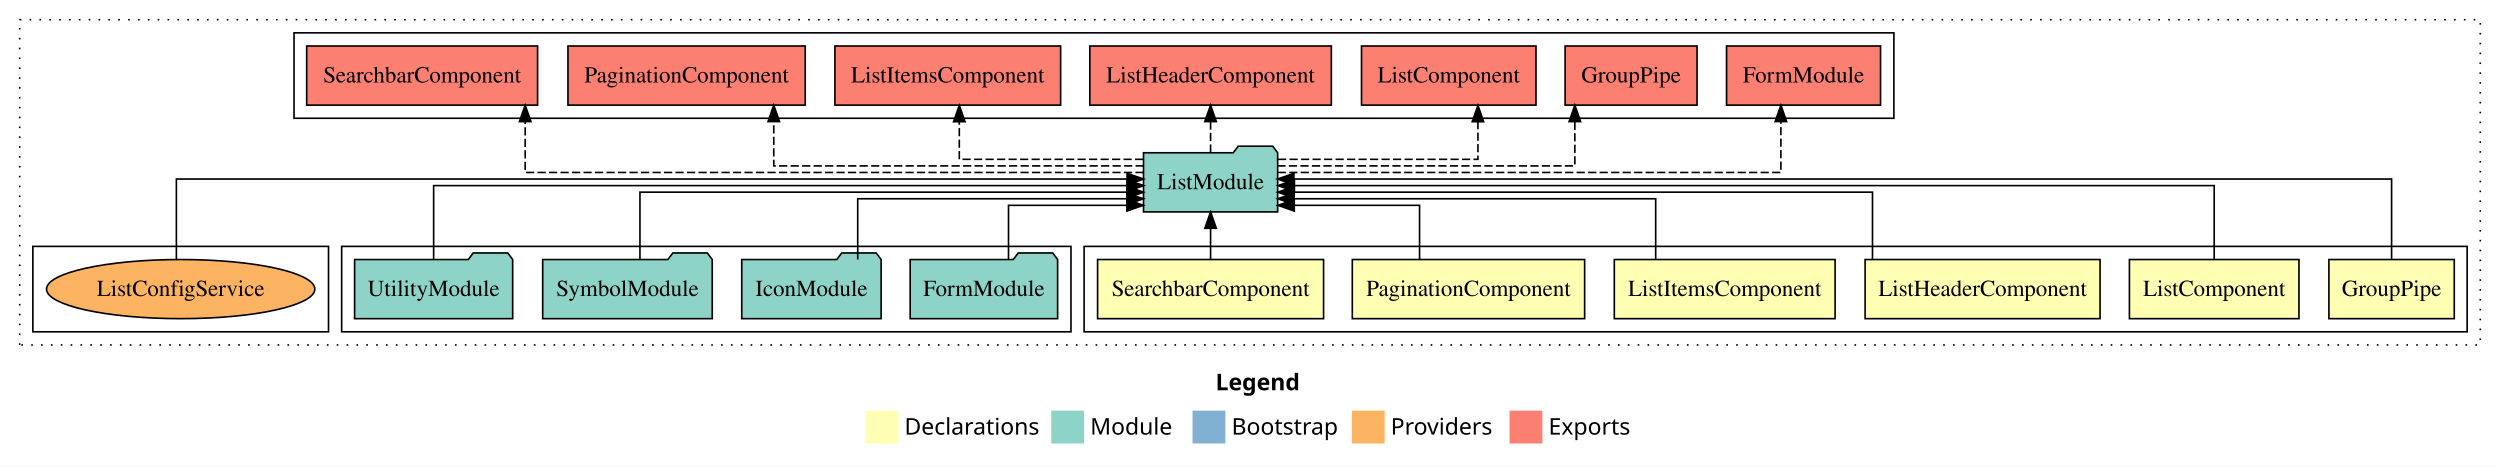
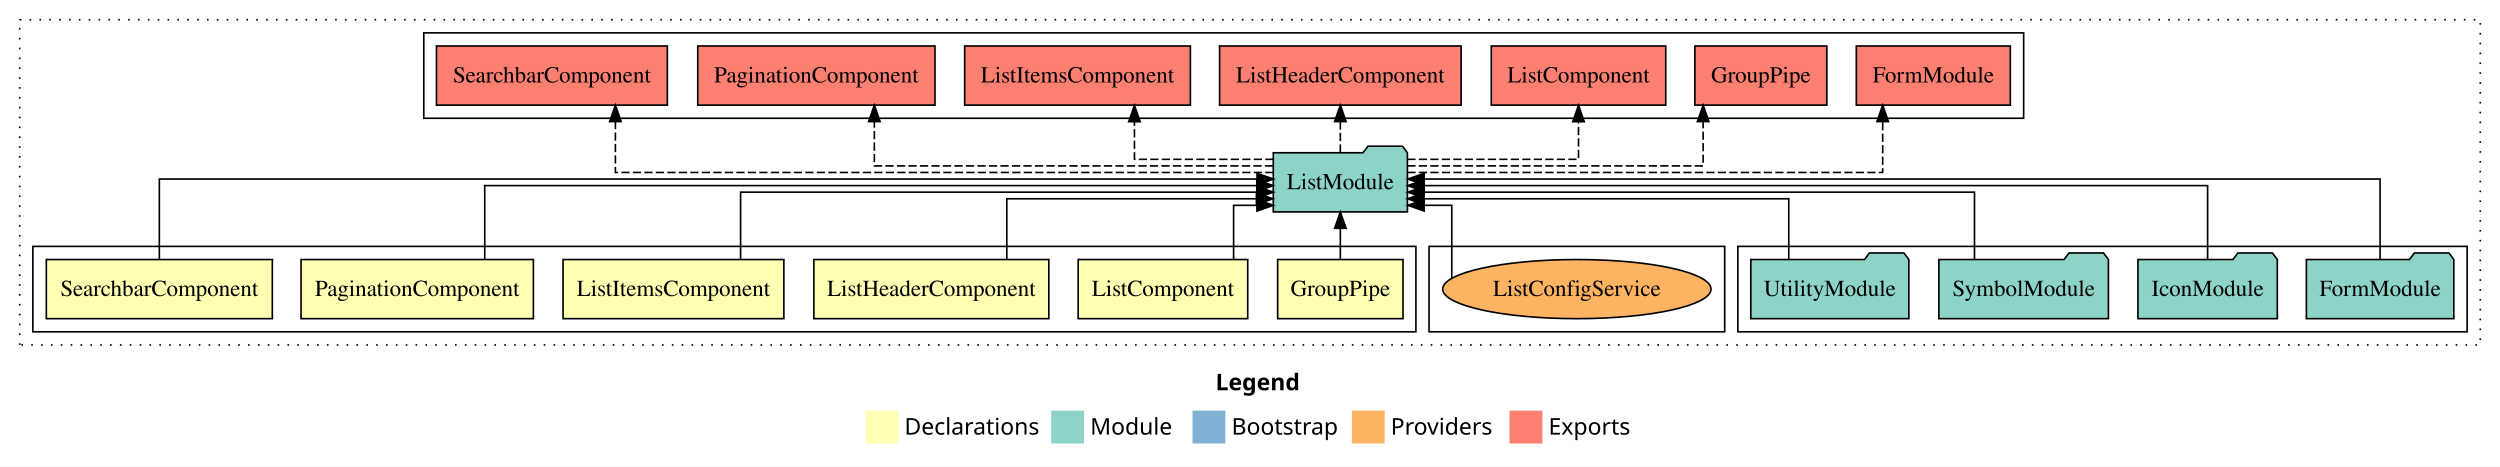
<svg xmlns="http://www.w3.org/2000/svg" width="1522pt" height="284pt" viewBox="0.00 0.00 1522.00 284.00">
  <g id="graph0" class="graph" transform="scale(1 1) rotate(0) translate(4 280)">
    <polygon fill="white" stroke="transparent" points="-4,4 -4,-280 1518,-280 1518,4 -4,4" />
    <text text-anchor="start" x="736.01" y="-42.4" font-family="sans-serif" font-weight="bold" font-size="14.00">Legend</text>
    <polygon fill="#ffffb3" stroke="transparent" points="523,-10 523,-30 543,-30 543,-10 523,-10" />
    <text text-anchor="start" x="546.63" y="-15.4" font-family="sans-serif" font-size="14.00">  Declarations</text>
    <polygon fill="#8dd3c7" stroke="transparent" points="636,-10 636,-30 656,-30 656,-10 636,-10" />
    <text text-anchor="start" x="659.73" y="-15.4" font-family="sans-serif" font-size="14.00">  Module</text>
    <polygon fill="#80b1d3" stroke="transparent" points="722,-10 722,-30 742,-30 742,-10 722,-10" />
    <text text-anchor="start" x="745.78" y="-15.4" font-family="sans-serif" font-size="14.00">  Bootstrap</text>
    <polygon fill="#fdb462" stroke="transparent" points="819,-10 819,-30 839,-30 839,-10 819,-10" />
    <text text-anchor="start" x="842.67" y="-15.4" font-family="sans-serif" font-size="14.00">  Providers</text>
    <polygon fill="#fb8072" stroke="transparent" points="915,-10 915,-30 935,-30 935,-10 915,-10" />
    <text text-anchor="start" x="938.73" y="-15.4" font-family="sans-serif" font-size="14.00">  Exports</text>
    <g id="clust1" class="cluster">
      <polygon fill="none" stroke="black" stroke-dasharray="1,5" points="8,-70 8,-268 1506,-268 1506,-70 8,-70" />
    </g>
-     <g id="clust2" class="cluster">
-       <polygon fill="none" stroke="black" points="656,-78 656,-130 1498,-130 1498,-78 656,-78" />
-     </g>
    <g id="clust9" class="cluster">
-       <polygon fill="none" stroke="black" points="204,-78 204,-130 648,-130 648,-78 204,-78" />
+       <polygon fill="none" stroke="black" points="1054,-78 1054,-130 1498,-130 1498,-78 1054,-78" />
    </g>
    <g id="clust12" class="cluster">
-       <polygon fill="none" stroke="black" points="16,-78 16,-130 196,-130 196,-78 16,-78" />
+       <polygon fill="none" stroke="black" points="866,-78 866,-130 1046,-130 1046,-78 866,-78" />
    </g>
    <g id="clust10" class="cluster">
-       <polygon fill="none" stroke="black" points="175,-208 175,-260 1149,-260 1149,-208 175,-208" />
+       <polygon fill="none" stroke="black" points="254,-208 254,-260 1228,-260 1228,-208 254,-208" />
+     </g>
+     <g id="clust2" class="cluster">
+       <polygon fill="none" stroke="black" points="16,-78 16,-130 858,-130 858,-78 16,-78" />
    </g>
    <g id="node1" class="node">
-       <polygon fill="#ffffb3" stroke="black" points="1490.16,-122 1413.84,-122 1413.84,-86 1490.16,-86 1490.16,-122" />
-       <text text-anchor="middle" x="1452" y="-99.8" font-family="Times,serif" font-size="14.00">GroupPipe</text>
+       <polygon fill="#ffffb3" stroke="black" points="850.16,-122 773.84,-122 773.84,-86 850.16,-86 850.16,-122" />
+       <text text-anchor="middle" x="812" y="-99.8" font-family="Times,serif" font-size="14.00">GroupPipe</text>
    </g>
    <g id="node7" class="node">
-       <polygon fill="#8dd3c7" stroke="black" points="773.83,-187 770.83,-191 749.83,-191 746.83,-187 692.17,-187 692.17,-151 773.83,-151 773.83,-187" />
-       <text text-anchor="middle" x="733" y="-164.8" font-family="Times,serif" font-size="14.00">ListModule</text>
+       <polygon fill="#8dd3c7" stroke="black" points="852.83,-187 849.83,-191 828.83,-191 825.83,-187 771.17,-187 771.17,-151 852.83,-151 852.83,-187" />
+       <text text-anchor="middle" x="812" y="-164.8" font-family="Times,serif" font-size="14.00">ListModule</text>
    </g>
    <g id="edge1" class="edge">
-       <path fill="none" stroke="black" d="M1452,-122.31C1452,-142.15 1452,-171 1452,-171 1452,-171 783.72,-171 783.72,-171" />
-       <polygon fill="black" stroke="black" points="783.72,-167.5 773.72,-171 783.72,-174.5 783.72,-167.5" />
+       <path fill="none" stroke="black" d="M812,-122.11C812,-122.11 812,-140.99 812,-140.99" />
+       <polygon fill="black" stroke="black" points="808.5,-140.99 812,-150.99 815.5,-140.99 808.5,-140.99" />
    </g>
    <g id="node2" class="node">
-       <polygon fill="#ffffb3" stroke="black" points="1395.61,-122 1292.39,-122 1292.39,-86 1395.61,-86 1395.61,-122" />
-       <text text-anchor="middle" x="1344" y="-99.8" font-family="Times,serif" font-size="14.00">ListComponent</text>
+       <polygon fill="#ffffb3" stroke="black" points="755.61,-122 652.39,-122 652.39,-86 755.61,-86 755.61,-122" />
+       <text text-anchor="middle" x="704" y="-99.8" font-family="Times,serif" font-size="14.00">ListComponent</text>
    </g>
    <g id="edge2" class="edge">
-       <path fill="none" stroke="black" d="M1344,-122.22C1344,-140.83 1344,-167 1344,-167 1344,-167 784.04,-167 784.04,-167" />
-       <polygon fill="black" stroke="black" points="784.04,-163.5 774.04,-167 784.04,-170.5 784.04,-163.5" />
+       <path fill="none" stroke="black" d="M747.02,-122.12C747.02,-136.78 747.02,-155 747.02,-155 747.02,-155 761.22,-155 761.22,-155" />
+       <polygon fill="black" stroke="black" points="761.22,-158.5 771.22,-155 761.22,-151.5 761.22,-158.5" />
    </g>
    <g id="node3" class="node">
-       <polygon fill="#ffffb3" stroke="black" points="1274.52,-122 1131.48,-122 1131.48,-86 1274.52,-86 1274.52,-122" />
-       <text text-anchor="middle" x="1203" y="-99.8" font-family="Times,serif" font-size="14.00">ListHeaderComponent</text>
+       <polygon fill="#ffffb3" stroke="black" points="634.52,-122 491.48,-122 491.48,-86 634.52,-86 634.52,-122" />
+       <text text-anchor="middle" x="563" y="-99.8" font-family="Times,serif" font-size="14.00">ListHeaderComponent</text>
    </g>
    <g id="edge3" class="edge">
-       <path fill="none" stroke="black" d="M1135.97,-122.02C1135.97,-139.37 1135.97,-163 1135.97,-163 1135.97,-163 783.86,-163 783.86,-163" />
-       <polygon fill="black" stroke="black" points="783.86,-159.5 773.86,-163 783.86,-166.5 783.86,-159.5" />
+       <path fill="none" stroke="black" d="M608.95,-122.01C608.95,-138.05 608.95,-159 608.95,-159 608.95,-159 760.91,-159 760.91,-159" />
+       <polygon fill="black" stroke="black" points="760.91,-162.5 770.91,-159 760.91,-155.5 760.91,-162.5" />
    </g>
    <g id="node4" class="node">
-       <polygon fill="#ffffb3" stroke="black" points="1113.21,-122 978.79,-122 978.79,-86 1113.21,-86 1113.21,-122" />
-       <text text-anchor="middle" x="1046" y="-99.8" font-family="Times,serif" font-size="14.00">ListItemsComponent</text>
+       <polygon fill="#ffffb3" stroke="black" points="473.21,-122 338.79,-122 338.79,-86 473.21,-86 473.21,-122" />
+       <text text-anchor="middle" x="406" y="-99.8" font-family="Times,serif" font-size="14.00">ListItemsComponent</text>
    </g>
    <g id="edge4" class="edge">
-       <path fill="none" stroke="black" d="M1003.99,-122.01C1003.99,-138.05 1003.99,-159 1003.99,-159 1003.99,-159 783.86,-159 783.86,-159" />
-       <polygon fill="black" stroke="black" points="783.86,-155.5 773.86,-159 783.86,-162.5 783.86,-155.5" />
+       <path fill="none" stroke="black" d="M446.87,-122.02C446.87,-139.37 446.87,-163 446.87,-163 446.87,-163 761.18,-163 761.18,-163" />
+       <polygon fill="black" stroke="black" points="761.18,-166.5 771.18,-163 761.18,-159.5 761.18,-166.5" />
    </g>
    <g id="node5" class="node">
-       <polygon fill="#ffffb3" stroke="black" points="960.72,-122 819.28,-122 819.28,-86 960.72,-86 960.72,-122" />
-       <text text-anchor="middle" x="890" y="-99.8" font-family="Times,serif" font-size="14.00">PaginationComponent</text>
+       <polygon fill="#ffffb3" stroke="black" points="320.72,-122 179.28,-122 179.28,-86 320.72,-86 320.72,-122" />
+       <text text-anchor="middle" x="250" y="-99.8" font-family="Times,serif" font-size="14.00">PaginationComponent</text>
    </g>
    <g id="edge5" class="edge">
-       <path fill="none" stroke="black" d="M860.23,-122.12C860.23,-136.78 860.23,-155 860.23,-155 860.23,-155 783.96,-155 783.96,-155" />
-       <polygon fill="black" stroke="black" points="783.96,-151.5 773.96,-155 783.96,-158.5 783.96,-151.5" />
+       <path fill="none" stroke="black" d="M291.11,-122.22C291.11,-140.83 291.11,-167 291.11,-167 291.11,-167 761.13,-167 761.13,-167" />
+       <polygon fill="black" stroke="black" points="761.13,-170.5 771.13,-167 761.13,-163.5 761.13,-170.5" />
    </g>
    <g id="node6" class="node">
-       <polygon fill="#ffffb3" stroke="black" points="801.79,-122 664.21,-122 664.21,-86 801.79,-86 801.79,-122" />
-       <text text-anchor="middle" x="733" y="-99.8" font-family="Times,serif" font-size="14.00">SearchbarComponent</text>
+       <polygon fill="#ffffb3" stroke="black" points="161.79,-122 24.21,-122 24.21,-86 161.79,-86 161.79,-122" />
+       <text text-anchor="middle" x="93" y="-99.8" font-family="Times,serif" font-size="14.00">SearchbarComponent</text>
    </g>
    <g id="edge6" class="edge">
-       <path fill="none" stroke="black" d="M733,-122.11C733,-122.11 733,-140.99 733,-140.99" />
-       <polygon fill="black" stroke="black" points="729.5,-140.99 733,-150.99 736.5,-140.99 729.5,-140.99" />
+       <path fill="none" stroke="black" d="M93,-122.31C93,-142.15 93,-171 93,-171 93,-171 761.28,-171 761.28,-171" />
+       <polygon fill="black" stroke="black" points="761.28,-174.5 771.28,-171 761.28,-167.5 761.28,-174.5" />
    </g>
    <g id="node12" class="node">
-       <polygon fill="#fb8072" stroke="black" points="1140.88,-252 1047.12,-252 1047.12,-216 1140.88,-216 1140.88,-252" />
-       <text text-anchor="middle" x="1094" y="-229.8" font-family="Times,serif" font-size="14.00">FormModule </text>
+       <polygon fill="#fb8072" stroke="black" points="1219.88,-252 1126.12,-252 1126.12,-216 1219.88,-216 1219.88,-252" />
+       <text text-anchor="middle" x="1173" y="-229.8" font-family="Times,serif" font-size="14.00">FormModule </text>
    </g>
    <g id="edge11" class="edge">
-       <path fill="none" stroke="black" stroke-dasharray="5,2" d="M773.85,-175C865.63,-175 1080.21,-175 1080.21,-175 1080.21,-175 1080.21,-205.98 1080.21,-205.98" />
-       <polygon fill="black" stroke="black" points="1076.71,-205.98 1080.21,-215.98 1083.71,-205.98 1076.71,-205.98" />
+       <path fill="none" stroke="black" stroke-dasharray="5,2" d="M852.82,-175C941.16,-175 1142.18,-175 1142.18,-175 1142.18,-175 1142.18,-205.98 1142.18,-205.98" />
+       <polygon fill="black" stroke="black" points="1138.68,-205.98 1142.18,-215.98 1145.68,-205.98 1138.68,-205.98" />
    </g>
    <g id="node13" class="node">
-       <polygon fill="#fb8072" stroke="black" points="1029.16,-252 948.84,-252 948.84,-216 1029.16,-216 1029.16,-252" />
-       <text text-anchor="middle" x="989" y="-229.8" font-family="Times,serif" font-size="14.00">GroupPipe </text>
+       <polygon fill="#fb8072" stroke="black" points="1108.16,-252 1027.84,-252 1027.84,-216 1108.16,-216 1108.16,-252" />
+       <text text-anchor="middle" x="1068" y="-229.8" font-family="Times,serif" font-size="14.00">GroupPipe </text>
    </g>
    <g id="edge12" class="edge">
-       <path fill="none" stroke="black" stroke-dasharray="5,2" d="M773.68,-179C837.7,-179 954.77,-179 954.77,-179 954.77,-179 954.77,-205.99 954.77,-205.99" />
-       <polygon fill="black" stroke="black" points="951.27,-205.99 954.77,-215.99 958.27,-205.99 951.27,-205.99" />
+       <path fill="none" stroke="black" stroke-dasharray="5,2" d="M852.77,-179C916.59,-179 1032.88,-179 1032.88,-179 1032.88,-179 1032.88,-205.99 1032.88,-205.99" />
+       <polygon fill="black" stroke="black" points="1029.38,-205.99 1032.88,-215.99 1036.38,-205.99 1029.38,-205.99" />
    </g>
    <g id="node14" class="node">
-       <polygon fill="#fb8072" stroke="black" points="931.11,-252 824.89,-252 824.89,-216 931.11,-216 931.11,-252" />
-       <text text-anchor="middle" x="878" y="-229.8" font-family="Times,serif" font-size="14.00">ListComponent </text>
+       <polygon fill="#fb8072" stroke="black" points="1010.11,-252 903.89,-252 903.89,-216 1010.11,-216 1010.11,-252" />
+       <text text-anchor="middle" x="957" y="-229.8" font-family="Times,serif" font-size="14.00">ListComponent </text>
    </g>
    <g id="edge13" class="edge">
-       <path fill="none" stroke="black" stroke-dasharray="5,2" d="M774.07,-183C822.29,-183 895.77,-183 895.77,-183 895.77,-183 895.77,-205.88 895.77,-205.88" />
-       <polygon fill="black" stroke="black" points="892.27,-205.88 895.77,-215.88 899.27,-205.88 892.27,-205.88" />
+       <path fill="none" stroke="black" stroke-dasharray="5,2" d="M852.78,-183C895.66,-183 957,-183 957,-183 957,-183 957,-205.88 957,-205.88" />
+       <polygon fill="black" stroke="black" points="953.5,-205.88 957,-215.88 960.5,-205.88 953.5,-205.88" />
    </g>
    <g id="node15" class="node">
-       <polygon fill="#fb8072" stroke="black" points="806.52,-252 659.48,-252 659.48,-216 806.52,-216 806.52,-252" />
-       <text text-anchor="middle" x="733" y="-229.8" font-family="Times,serif" font-size="14.00">ListHeaderComponent </text>
+       <polygon fill="#fb8072" stroke="black" points="885.52,-252 738.48,-252 738.48,-216 885.52,-216 885.52,-252" />
+       <text text-anchor="middle" x="812" y="-229.8" font-family="Times,serif" font-size="14.00">ListHeaderComponent </text>
    </g>
    <g id="edge14" class="edge">
-       <path fill="none" stroke="black" stroke-dasharray="5,2" d="M733,-187.11C733,-187.11 733,-205.99 733,-205.99" />
-       <polygon fill="black" stroke="black" points="729.5,-205.99 733,-215.99 736.5,-205.99 729.5,-205.99" />
+       <path fill="none" stroke="black" stroke-dasharray="5,2" d="M812,-187.11C812,-187.11 812,-205.99 812,-205.99" />
+       <polygon fill="black" stroke="black" points="808.5,-205.99 812,-215.99 815.5,-205.99 808.5,-205.99" />
    </g>
    <g id="node16" class="node">
-       <polygon fill="#fb8072" stroke="black" points="641.71,-252 504.29,-252 504.29,-216 641.71,-216 641.71,-252" />
-       <text text-anchor="middle" x="573" y="-229.8" font-family="Times,serif" font-size="14.00">ListItemsComponent </text>
+       <polygon fill="#fb8072" stroke="black" points="720.71,-252 583.29,-252 583.29,-216 720.71,-216 720.71,-252" />
+       <text text-anchor="middle" x="652" y="-229.8" font-family="Times,serif" font-size="14.00">ListItemsComponent </text>
    </g>
    <g id="edge15" class="edge">
-       <path fill="none" stroke="black" stroke-dasharray="5,2" d="M692,-183C646.69,-183 580.02,-183 580.02,-183 580.02,-183 580.02,-205.88 580.02,-205.88" />
-       <polygon fill="black" stroke="black" points="576.52,-205.88 580.02,-215.88 583.52,-205.88 576.52,-205.88" />
+       <path fill="none" stroke="black" stroke-dasharray="5,2" d="M771.3,-183C734.7,-183 686.65,-183 686.65,-183 686.65,-183 686.65,-205.88 686.65,-205.88" />
+       <polygon fill="black" stroke="black" points="683.15,-205.88 686.65,-215.88 690.15,-205.88 683.15,-205.88" />
    </g>
    <g id="node17" class="node">
-       <polygon fill="#fb8072" stroke="black" points="486.22,-252 341.78,-252 341.78,-216 486.22,-216 486.22,-252" />
-       <text text-anchor="middle" x="414" y="-229.8" font-family="Times,serif" font-size="14.00">PaginationComponent </text>
+       <polygon fill="#fb8072" stroke="black" points="565.22,-252 420.78,-252 420.78,-216 565.22,-216 565.22,-252" />
+       <text text-anchor="middle" x="493" y="-229.8" font-family="Times,serif" font-size="14.00">PaginationComponent </text>
    </g>
    <g id="edge16" class="edge">
-       <path fill="none" stroke="black" stroke-dasharray="5,2" d="M692.32,-179C617.83,-179 467.07,-179 467.07,-179 467.07,-179 467.07,-205.99 467.07,-205.99" />
-       <polygon fill="black" stroke="black" points="463.57,-205.99 467.07,-215.99 470.57,-205.99 463.57,-205.99" />
+       <path fill="none" stroke="black" stroke-dasharray="5,2" d="M771.05,-179C692.48,-179 528.3,-179 528.3,-179 528.3,-179 528.3,-205.99 528.3,-205.99" />
+       <polygon fill="black" stroke="black" points="524.8,-205.99 528.3,-215.99 531.8,-205.99 524.8,-205.99" />
    </g>
    <g id="node18" class="node">
-       <polygon fill="#fb8072" stroke="black" points="323.29,-252 182.71,-252 182.71,-216 323.29,-216 323.29,-252" />
-       <text text-anchor="middle" x="253" y="-229.8" font-family="Times,serif" font-size="14.00">SearchbarComponent </text>
+       <polygon fill="#fb8072" stroke="black" points="402.29,-252 261.71,-252 261.71,-216 402.29,-216 402.29,-252" />
+       <text text-anchor="middle" x="332" y="-229.8" font-family="Times,serif" font-size="14.00">SearchbarComponent </text>
    </g>
    <g id="edge17" class="edge">
-       <path fill="none" stroke="black" stroke-dasharray="5,2" d="M692.23,-175C587.23,-175 315.73,-175 315.73,-175 315.73,-175 315.73,-205.98 315.73,-205.98" />
-       <polygon fill="black" stroke="black" points="312.23,-205.98 315.73,-215.98 319.23,-205.98 312.23,-205.98" />
+       <path fill="none" stroke="black" stroke-dasharray="5,2" d="M771.27,-175C662.01,-175 370.65,-175 370.65,-175 370.65,-175 370.65,-205.98 370.65,-205.98" />
+       <polygon fill="black" stroke="black" points="367.15,-205.98 370.65,-215.98 374.15,-205.98 367.15,-205.98" />
    </g>
    <g id="node8" class="node">
-       <polygon fill="#8dd3c7" stroke="black" points="639.88,-122 636.88,-126 615.88,-126 612.88,-122 550.12,-122 550.12,-86 639.88,-86 639.88,-122" />
-       <text text-anchor="middle" x="595" y="-99.8" font-family="Times,serif" font-size="14.00">FormModule</text>
+       <polygon fill="#8dd3c7" stroke="black" points="1489.88,-122 1486.88,-126 1465.88,-126 1462.88,-122 1400.12,-122 1400.12,-86 1489.88,-86 1489.88,-122" />
+       <text text-anchor="middle" x="1445" y="-99.8" font-family="Times,serif" font-size="14.00">FormModule</text>
    </g>
    <g id="edge7" class="edge">
-       <path fill="none" stroke="black" d="M609.98,-122.12C609.98,-136.78 609.98,-155 609.98,-155 609.98,-155 682.04,-155 682.04,-155" />
-       <polygon fill="black" stroke="black" points="682.04,-158.5 692.04,-155 682.04,-151.5 682.04,-158.5" />
+       <path fill="none" stroke="black" d="M1445,-122.31C1445,-142.15 1445,-171 1445,-171 1445,-171 863.05,-171 863.05,-171" />
+       <polygon fill="black" stroke="black" points="863.05,-167.5 853.05,-171 863.05,-174.5 863.05,-167.5" />
    </g>
    <g id="node9" class="node">
-       <polygon fill="#8dd3c7" stroke="black" points="532.43,-122 529.43,-126 508.43,-126 505.43,-122 447.57,-122 447.57,-86 532.43,-86 532.43,-122" />
-       <text text-anchor="middle" x="490" y="-99.8" font-family="Times,serif" font-size="14.00">IconModule</text>
+       <polygon fill="#8dd3c7" stroke="black" points="1382.43,-122 1379.43,-126 1358.43,-126 1355.43,-122 1297.57,-122 1297.57,-86 1382.43,-86 1382.43,-122" />
+       <text text-anchor="middle" x="1340" y="-99.8" font-family="Times,serif" font-size="14.00">IconModule</text>
    </g>
    <g id="edge8" class="edge">
-       <path fill="none" stroke="black" d="M518.18,-122.01C518.18,-138.05 518.18,-159 518.18,-159 518.18,-159 682.09,-159 682.09,-159" />
-       <polygon fill="black" stroke="black" points="682.09,-162.5 692.09,-159 682.09,-155.5 682.09,-162.5" />
+       <path fill="none" stroke="black" d="M1340,-122.22C1340,-140.83 1340,-167 1340,-167 1340,-167 862.99,-167 862.99,-167" />
+       <polygon fill="black" stroke="black" points="862.99,-163.5 852.99,-167 862.99,-170.5 862.99,-163.5" />
    </g>
    <g id="node10" class="node">
-       <polygon fill="#8dd3c7" stroke="black" points="429.61,-122 426.61,-126 405.61,-126 402.61,-122 326.39,-122 326.39,-86 429.61,-86 429.61,-122" />
-       <text text-anchor="middle" x="378" y="-99.8" font-family="Times,serif" font-size="14.00">SymbolModule</text>
+       <polygon fill="#8dd3c7" stroke="black" points="1279.61,-122 1276.61,-126 1255.61,-126 1252.61,-122 1176.39,-122 1176.39,-86 1279.61,-86 1279.61,-122" />
+       <text text-anchor="middle" x="1228" y="-99.8" font-family="Times,serif" font-size="14.00">SymbolModule</text>
    </g>
    <g id="edge9" class="edge">
-       <path fill="none" stroke="black" d="M385.6,-122.02C385.6,-139.37 385.6,-163 385.6,-163 385.6,-163 682.13,-163 682.13,-163" />
-       <polygon fill="black" stroke="black" points="682.13,-166.5 692.13,-163 682.13,-159.5 682.13,-166.5" />
+       <path fill="none" stroke="black" d="M1198.07,-122.02C1198.07,-139.37 1198.07,-163 1198.07,-163 1198.07,-163 862.95,-163 862.95,-163" />
+       <polygon fill="black" stroke="black" points="862.95,-159.5 852.95,-163 862.95,-166.5 862.95,-159.5" />
    </g>
    <g id="node11" class="node">
-       <polygon fill="#8dd3c7" stroke="black" points="308.11,-122 305.11,-126 284.11,-126 281.11,-122 211.89,-122 211.89,-86 308.11,-86 308.11,-122" />
-       <text text-anchor="middle" x="260" y="-99.8" font-family="Times,serif" font-size="14.00">UtilityModule</text>
+       <polygon fill="#8dd3c7" stroke="black" points="1158.11,-122 1155.11,-126 1134.11,-126 1131.11,-122 1061.89,-122 1061.89,-86 1158.11,-86 1158.11,-122" />
+       <text text-anchor="middle" x="1110" y="-99.8" font-family="Times,serif" font-size="14.00">UtilityModule</text>
    </g>
    <g id="edge10" class="edge">
-       <path fill="none" stroke="black" d="M260,-122.22C260,-140.83 260,-167 260,-167 260,-167 682.26,-167 682.26,-167" />
-       <polygon fill="black" stroke="black" points="682.26,-170.5 692.26,-167 682.26,-163.5 682.26,-170.5" />
+       <path fill="none" stroke="black" d="M1085.01,-122.01C1085.01,-138.05 1085.01,-159 1085.01,-159 1085.01,-159 862.87,-159 862.87,-159" />
+       <polygon fill="black" stroke="black" points="862.87,-155.5 852.87,-159 862.87,-162.5 862.87,-155.5" />
    </g>
    <g id="node19" class="node">
-       <ellipse fill="#fdb462" stroke="black" cx="106" cy="-104" rx="81.68" ry="18" />
-       <text text-anchor="middle" x="106" y="-99.8" font-family="Times,serif" font-size="14.00">ListConfigService</text>
+       <ellipse fill="#fdb462" stroke="black" cx="956" cy="-104" rx="81.68" ry="18" />
+       <text text-anchor="middle" x="956" y="-99.8" font-family="Times,serif" font-size="14.00">ListConfigService</text>
    </g>
    <g id="edge18" class="edge">
-       <path fill="none" stroke="black" d="M103.38,-122.31C103.38,-142.15 103.38,-171 103.38,-171 103.38,-171 682.17,-171 682.17,-171" />
-       <polygon fill="black" stroke="black" points="682.17,-174.5 692.17,-171 682.17,-167.5 682.17,-174.5" />
+       <path fill="none" stroke="black" d="M879.84,-110.67C879.84,-124.49 879.84,-155 879.84,-155 879.84,-155 863.03,-155 863.03,-155" />
+       <polygon fill="black" stroke="black" points="863.03,-151.5 853.03,-155 863.03,-158.5 863.03,-151.5" />
    </g>
  </g>
</svg>
